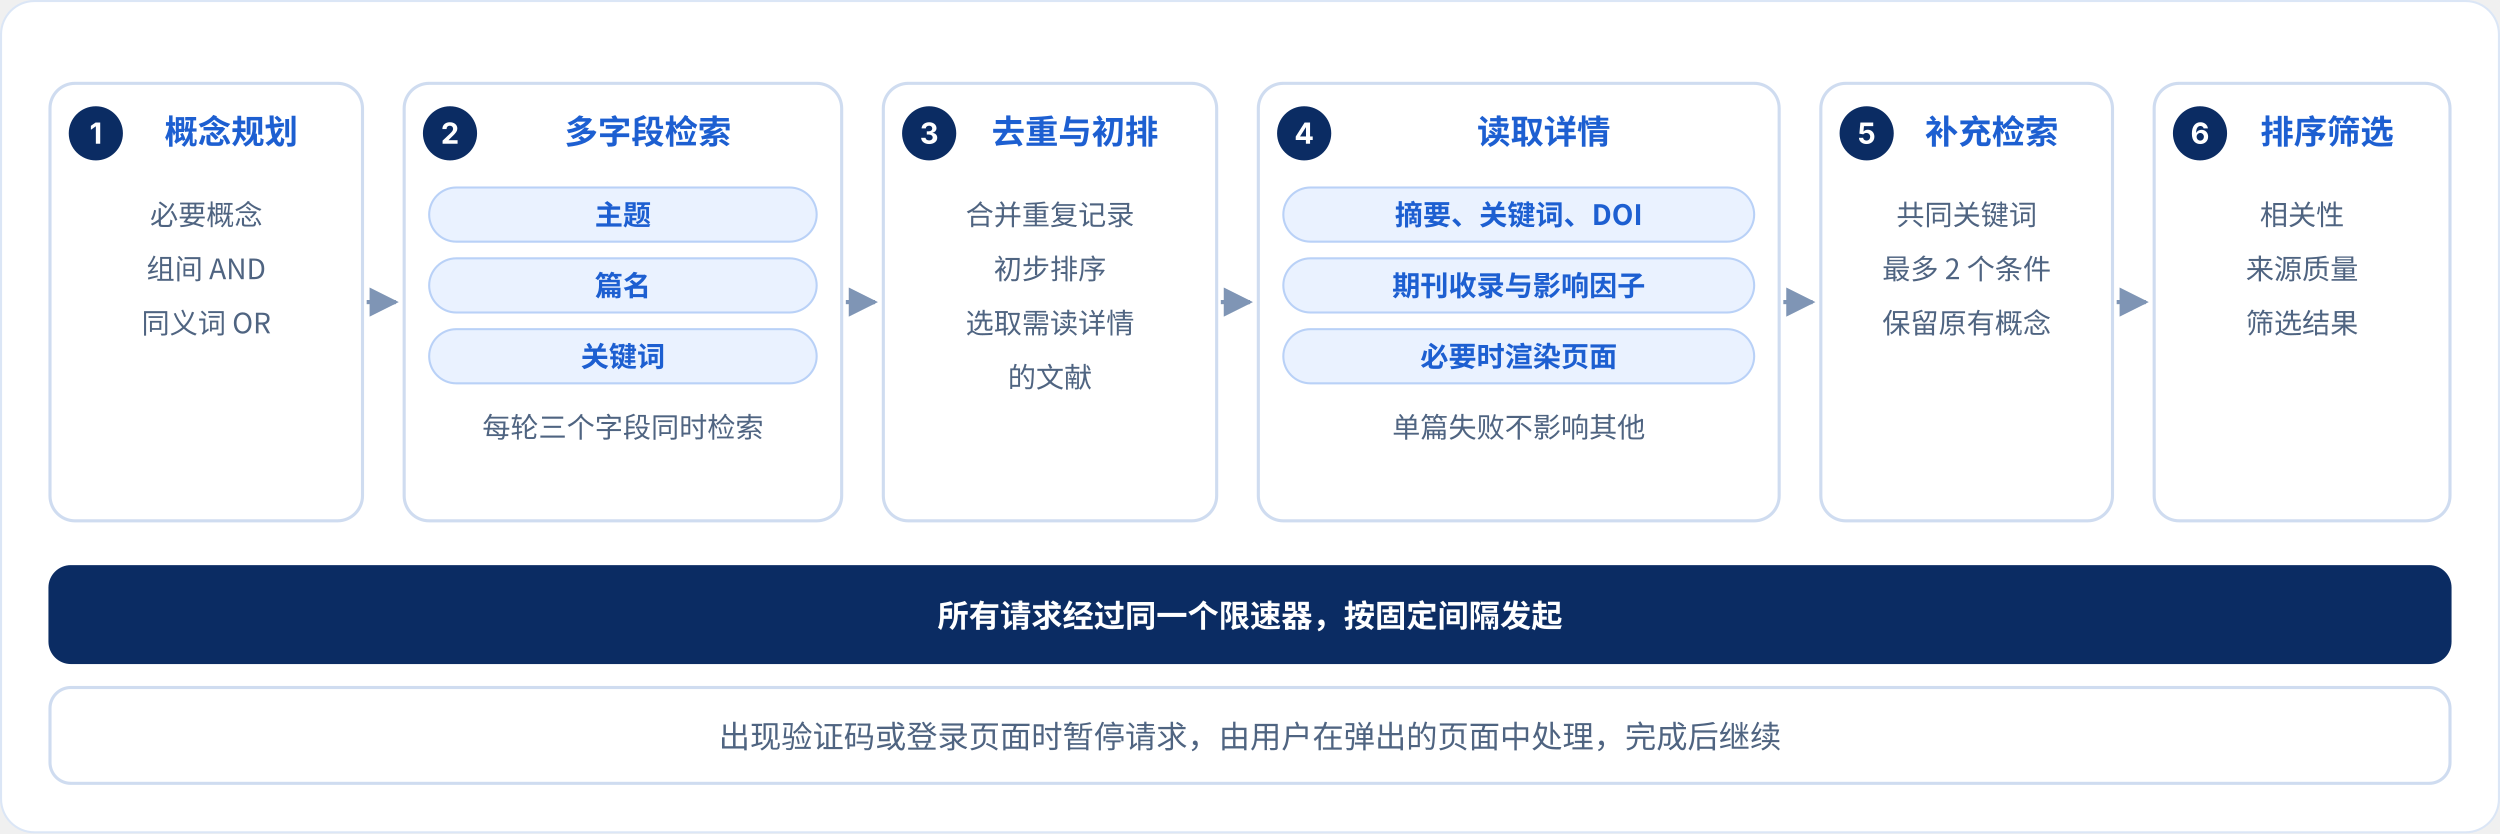
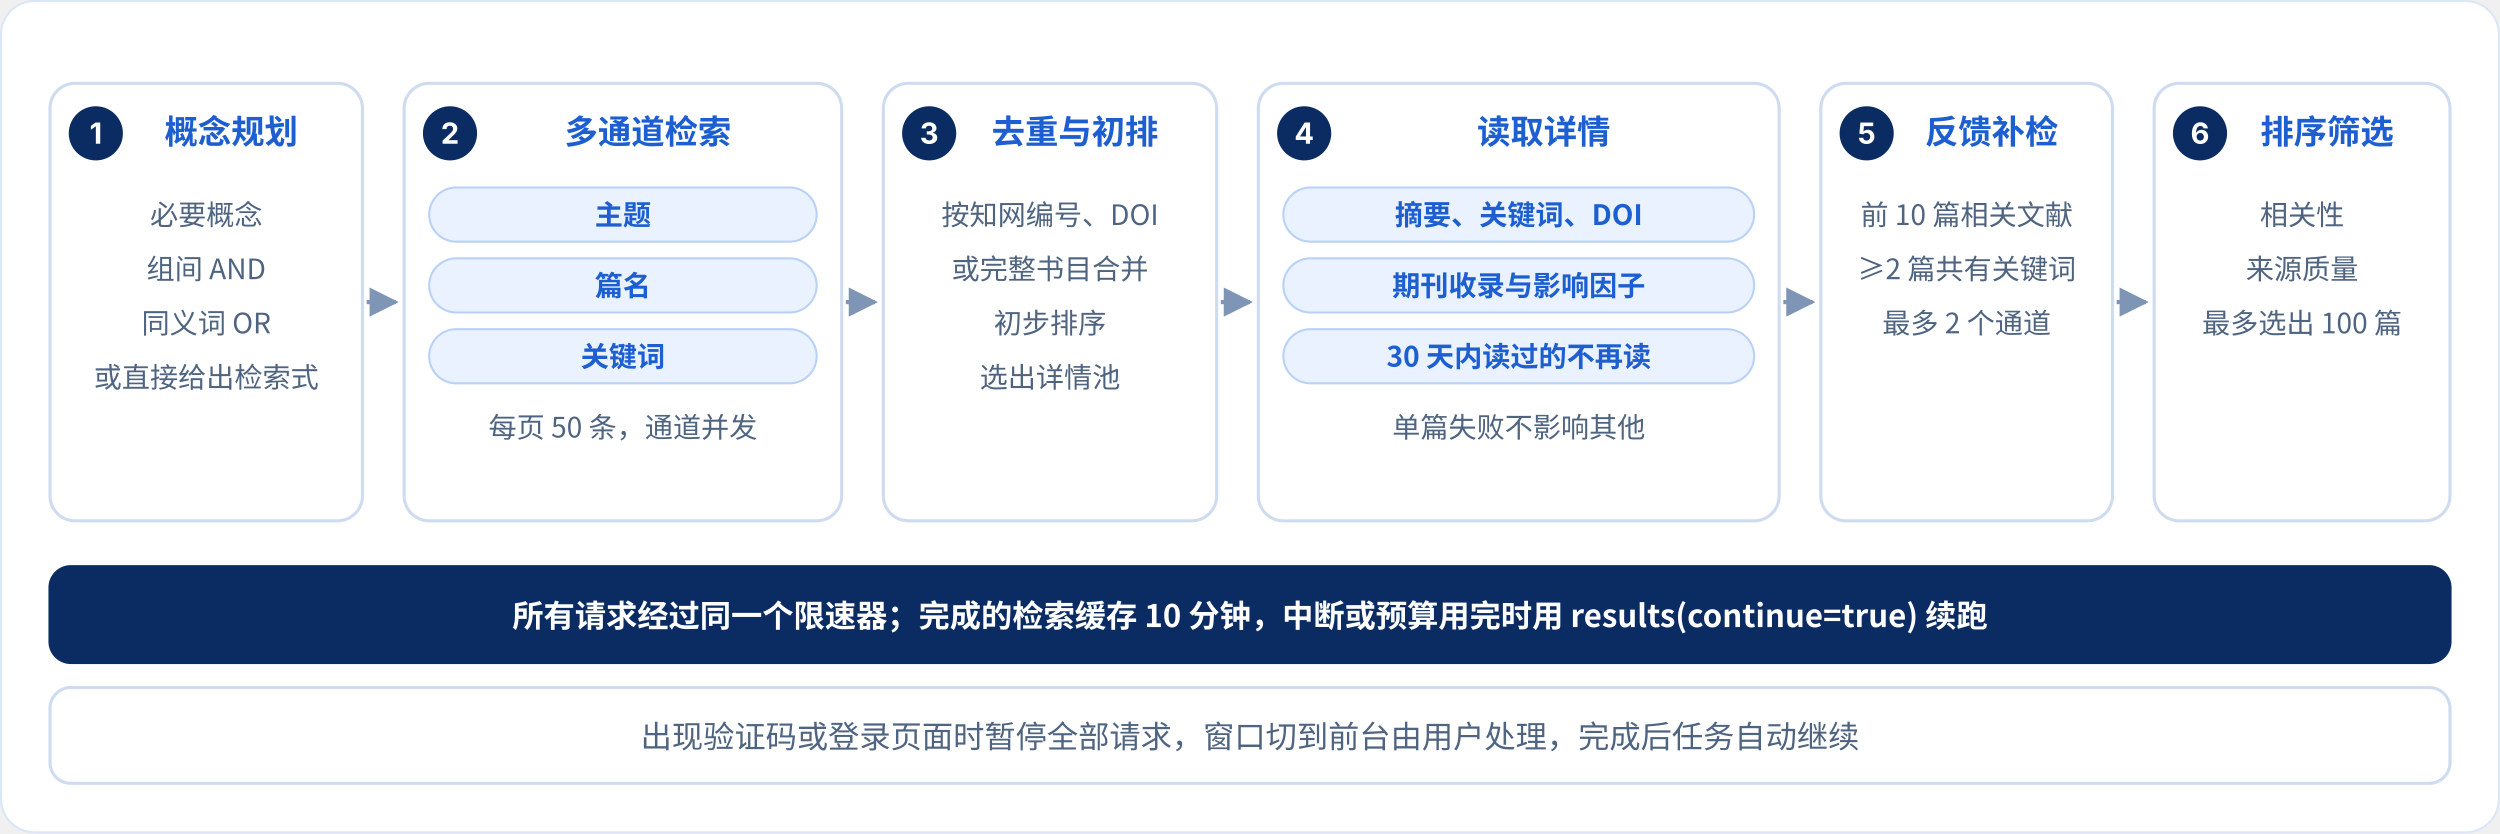
<svg xmlns="http://www.w3.org/2000/svg" width="1200" height="400" viewBox="0 0 1200 400" role="img" aria-label="检索流程">
  <defs>
    <marker id="a" viewBox="0 0 10 10" refX="9" refY="5" markerWidth="7" markerHeight="7" orient="auto">
      <path d="M0 0L10 5L0 10z" fill="#7f95b5" />
    </marker>
  </defs>
  <rect x="0.5" y="0.5" width="1199" height="399" rx="16" fill="#ffffff" stroke="#dbe6f6" />
  <rect x="24" y="40" width="150" height="210" rx="12" fill="#fff" stroke="#cfdcf0" stroke-width="1.5" />
  <circle cx="46" cy="64" r="13" fill="#0b2c63" />
  <text x="46" y="69" fill="#fff" font-family="Inter,Segoe UI,Helvetica,Arial,sans-serif" font-size="14" font-weight="700" text-anchor="middle">1</text>
  <text x="111.0" y="69" fill="#1d5fd1" font-family="PingFang SC,Microsoft YaHei,Noto Sans CJK SC,sans-serif" font-size="16" font-weight="700" text-anchor="middle">概念规划</text>
  <text x="99.0" y="108" fill="#4f6481" font-family="PingFang SC,Microsoft YaHei,Noto Sans CJK SC,sans-serif" font-size="13.5" font-weight="400" text-anchor="middle">必要概念</text>
  <text x="99.0" y="134" fill="#4f6481" font-family="PingFang SC,Microsoft YaHei,Noto Sans CJK SC,sans-serif" font-size="13.5" font-weight="400" text-anchor="middle">组间 AND</text>
  <text x="99.0" y="160" fill="#4f6481" font-family="PingFang SC,Microsoft YaHei,Noto Sans CJK SC,sans-serif" font-size="13.5" font-weight="400" text-anchor="middle">同义词 OR</text>
+   <text x="99.0" y="186" fill="#4f6481" font-family="PingFang SC,Microsoft YaHei,Noto Sans CJK SC,sans-serif" font-size="13.5" font-weight="400" text-anchor="middle">或直接给出检索式</text>
  <line x1="176" y1="145" x2="190" y2="145" stroke="#7f95b5" stroke-width="2" marker-end="url(#a)" />
  <rect x="194" y="40" width="210" height="210" rx="12" fill="#fff" stroke="#cfdcf0" stroke-width="1.5" />
  <circle cx="216" cy="64" r="13" fill="#0b2c63" />
  <text x="216" y="69" fill="#fff" font-family="Inter,Segoe UI,Helvetica,Arial,sans-serif" font-size="14" font-weight="700" text-anchor="middle">2</text>
-   <text x="311.0" y="69" fill="#1d5fd1" font-family="PingFang SC,Microsoft YaHei,Noto Sans CJK SC,sans-serif" font-size="16" font-weight="700" text-anchor="middle">多字段检索</text>
+   <text x="311.0" y="69" fill="#1d5fd1" font-family="PingFang SC,Microsoft YaHei,Noto Sans CJK SC,sans-serif" font-size="16" font-weight="700" text-anchor="middle">多通道检索</text>
  <rect x="206" y="90" width="186" height="26" rx="13" fill="#eaf2ff" stroke="#b9d1f7" />
  <text x="299.0" y="108" fill="#1d5fd1" font-family="PingFang SC,Microsoft YaHei,Noto Sans CJK SC,sans-serif" font-size="13.5" font-weight="600" text-anchor="middle">主题</text>
  <rect x="206" y="124" width="186" height="26" rx="13" fill="#eaf2ff" stroke="#b9d1f7" />
  <text x="299.0" y="142" fill="#1d5fd1" font-family="PingFang SC,Microsoft YaHei,Noto Sans CJK SC,sans-serif" font-size="13.5" font-weight="600" text-anchor="middle">篇名</text>
  <rect x="206" y="158" width="186" height="26" rx="13" fill="#eaf2ff" stroke="#b9d1f7" />
  <text x="299.0" y="176" fill="#1d5fd1" font-family="PingFang SC,Microsoft YaHei,Noto Sans CJK SC,sans-serif" font-size="13.5" font-weight="600" text-anchor="middle">关键词</text>
-   <text x="299.0" y="210" fill="#4f6481" font-family="PingFang SC,Microsoft YaHei,Noto Sans CJK SC,sans-serif" font-size="13.5" font-weight="400" text-anchor="middle">每轮三个字段同时检索</text>
+   <text x="299.0" y="210" fill="#4f6481" font-family="PingFang SC,Microsoft YaHei,Noto Sans CJK SC,sans-serif" font-size="13.5" font-weight="400" text-anchor="middle">每页 50 条，通道并发</text>
  <line x1="406" y1="145" x2="420" y2="145" stroke="#7f95b5" stroke-width="2" marker-end="url(#a)" />
  <rect x="424" y="40" width="160" height="210" rx="12" fill="#fff" stroke="#cfdcf0" stroke-width="1.5" />
  <circle cx="446" cy="64" r="13" fill="#0b2c63" />
  <text x="446" y="69" fill="#fff" font-family="Inter,Segoe UI,Helvetica,Arial,sans-serif" font-size="14" font-weight="700" text-anchor="middle">3</text>
  <text x="516.0" y="69" fill="#1d5fd1" font-family="PingFang SC,Microsoft YaHei,Noto Sans CJK SC,sans-serif" font-size="16" font-weight="700" text-anchor="middle">去重与初排</text>
-   <text x="504.0" y="108" fill="#4f6481" font-family="PingFang SC,Microsoft YaHei,Noto Sans CJK SC,sans-serif" font-size="13.5" font-weight="400" text-anchor="middle">合并重复记录</text>
-   <text x="504.0" y="134" fill="#4f6481" font-family="PingFang SC,Microsoft YaHei,Noto Sans CJK SC,sans-serif" font-size="13.5" font-weight="400" text-anchor="middle">初步排序</text>
-   <text x="504.0" y="160" fill="#4f6481" font-family="PingFang SC,Microsoft YaHei,Noto Sans CJK SC,sans-serif" font-size="13.5" font-weight="400" text-anchor="middle">选取需读详情</text>
-   <text x="504.0" y="186" fill="#4f6481" font-family="PingFang SC,Microsoft YaHei,Noto Sans CJK SC,sans-serif" font-size="13.5" font-weight="400" text-anchor="middle">的文献</text>
+   <text x="504.0" y="108" fill="#4f6481" font-family="PingFang SC,Microsoft YaHei,Noto Sans CJK SC,sans-serif" font-size="13.5" font-weight="400" text-anchor="middle">按知网编号、DOI</text>
+   <text x="504.0" y="134" fill="#4f6481" font-family="PingFang SC,Microsoft YaHei,Noto Sans CJK SC,sans-serif" font-size="13.5" font-weight="400" text-anchor="middle">或完整书目合并</text>
+   <text x="504.0" y="160" fill="#4f6481" font-family="PingFang SC,Microsoft YaHei,Noto Sans CJK SC,sans-serif" font-size="13.5" font-weight="400" text-anchor="middle">初步排序</text>
+   <text x="504.0" y="186" fill="#4f6481" font-family="PingFang SC,Microsoft YaHei,Noto Sans CJK SC,sans-serif" font-size="13.5" font-weight="400" text-anchor="middle">选出详情池</text>
  <line x1="586" y1="145" x2="600" y2="145" stroke="#7f95b5" stroke-width="2" marker-end="url(#a)" />
  <rect x="604" y="40" width="250" height="210" rx="12" fill="#fff" stroke="#cfdcf0" stroke-width="1.5" />
  <circle cx="626" cy="64" r="13" fill="#0b2c63" />
  <text x="626" y="69" fill="#fff" font-family="Inter,Segoe UI,Helvetica,Arial,sans-serif" font-size="14" font-weight="700" text-anchor="middle">4</text>
  <text x="741.0" y="69" fill="#1d5fd1" font-family="PingFang SC,Microsoft YaHei,Noto Sans CJK SC,sans-serif" font-size="16" font-weight="700" text-anchor="middle">读取详情</text>
  <rect x="616" y="90" width="226" height="26" rx="13" fill="#eaf2ff" stroke="#b9d1f7" />
  <text x="729.0" y="108" fill="#1d5fd1" font-family="PingFang SC,Microsoft YaHei,Noto Sans CJK SC,sans-serif" font-size="13.5" font-weight="600" text-anchor="middle">摘要、关键词、DOI</text>
  <rect x="616" y="124" width="226" height="26" rx="13" fill="#eaf2ff" stroke="#b9d1f7" />
  <text x="729.0" y="142" fill="#1d5fd1" font-family="PingFang SC,Microsoft YaHei,Noto Sans CJK SC,sans-serif" font-size="13.5" font-weight="600" text-anchor="middle">期刊收录与影响因子</text>
  <rect x="616" y="158" width="226" height="26" rx="13" fill="#eaf2ff" stroke="#b9d1f7" />
-   <text x="729.0" y="176" fill="#1d5fd1" font-family="PingFang SC,Microsoft YaHei,Noto Sans CJK SC,sans-serif" font-size="13.5" font-weight="600" text-anchor="middle">必要时渲染页面</text>
+   <text x="729.0" y="176" fill="#1d5fd1" font-family="PingFang SC,Microsoft YaHei,Noto Sans CJK SC,sans-serif" font-size="13.5" font-weight="600" text-anchor="middle">30 天内读过的不再读</text>
  <text x="729.0" y="210" fill="#4f6481" font-family="PingFang SC,Microsoft YaHei,Noto Sans CJK SC,sans-serif" font-size="13.5" font-weight="400" text-anchor="middle">单篇失败不影响其他</text>
  <line x1="856" y1="145" x2="870" y2="145" stroke="#7f95b5" stroke-width="2" marker-end="url(#a)" />
  <rect x="874" y="40" width="140" height="210" rx="12" fill="#fff" stroke="#cfdcf0" stroke-width="1.5" />
  <circle cx="896" cy="64" r="13" fill="#0b2c63" />
  <text x="896" y="69" fill="#fff" font-family="Inter,Segoe UI,Helvetica,Arial,sans-serif" font-size="14" font-weight="700" text-anchor="middle">5</text>
-   <text x="956.0" y="69" fill="#1d5fd1" font-family="PingFang SC,Microsoft YaHei,Noto Sans CJK SC,sans-serif" font-size="16" font-weight="700" text-anchor="middle">补充检索</text>
-   <text x="944.0" y="108" fill="#4f6481" font-family="PingFang SC,Microsoft YaHei,Noto Sans CJK SC,sans-serif" font-size="13.5" font-weight="400" text-anchor="middle">共同关键词</text>
-   <text x="944.0" y="134" fill="#4f6481" font-family="PingFang SC,Microsoft YaHei,Noto Sans CJK SC,sans-serif" font-size="13.5" font-weight="400" text-anchor="middle">最多 2 个条件</text>
-   <text x="944.0" y="160" fill="#4f6481" font-family="PingFang SC,Microsoft YaHei,Noto Sans CJK SC,sans-serif" font-size="13.5" font-weight="400" text-anchor="middle">保留原有概念</text>
+   <text x="956.0" y="69" fill="#1d5fd1" font-family="PingFang SC,Microsoft YaHei,Noto Sans CJK SC,sans-serif" font-size="16" font-weight="700" text-anchor="middle">反馈补检</text>
+   <text x="944.0" y="108" fill="#4f6481" font-family="PingFang SC,Microsoft YaHei,Noto Sans CJK SC,sans-serif" font-size="13.5" font-weight="400" text-anchor="middle">前 10 篇相关文献</text>
+   <text x="944.0" y="134" fill="#4f6481" font-family="PingFang SC,Microsoft YaHei,Noto Sans CJK SC,sans-serif" font-size="13.5" font-weight="400" text-anchor="middle">≥2 篇共有关键词</text>
+   <text x="944.0" y="160" fill="#4f6481" font-family="PingFang SC,Microsoft YaHei,Noto Sans CJK SC,sans-serif" font-size="13.5" font-weight="400" text-anchor="middle">最多 2 个通道</text>
  <line x1="1016" y1="145" x2="1030" y2="145" stroke="#7f95b5" stroke-width="2" marker-end="url(#a)" />
  <rect x="1034" y="40" width="142" height="210" rx="12" fill="#fff" stroke="#cfdcf0" stroke-width="1.5" />
  <circle cx="1056" cy="64" r="13" fill="#0b2c63" />
  <text x="1056" y="69" fill="#fff" font-family="Inter,Segoe UI,Helvetica,Arial,sans-serif" font-size="14" font-weight="700" text-anchor="middle">6</text>
  <text x="1117.0" y="69" fill="#1d5fd1" font-family="PingFang SC,Microsoft YaHei,Noto Sans CJK SC,sans-serif" font-size="16" font-weight="700" text-anchor="middle">排序筛选</text>
  <text x="1105.0" y="108" fill="#4f6481" font-family="PingFang SC,Microsoft YaHei,Noto Sans CJK SC,sans-serif" font-size="13.5" font-weight="400" text-anchor="middle">相关性</text>
  <text x="1105.0" y="134" fill="#4f6481" font-family="PingFang SC,Microsoft YaHei,Noto Sans CJK SC,sans-serif" font-size="13.5" font-weight="400" text-anchor="middle">来源质量</text>
-   <text x="1105.0" y="160" fill="#4f6481" font-family="PingFang SC,Microsoft YaHei,Noto Sans CJK SC,sans-serif" font-size="13.5" font-weight="400" text-anchor="middle">筛选结果</text>
+   <text x="1105.0" y="160" fill="#4f6481" font-family="PingFang SC,Microsoft YaHei,Noto Sans CJK SC,sans-serif" font-size="13.5" font-weight="400" text-anchor="middle">最多选出 100 篇</text>
  <rect x="24" y="272" width="1152" height="46" rx="10" fill="#0b2c63" stroke="#0b2c63" stroke-width="1.5" />
-   <text x="600" y="301" fill="#fff" font-family="PingFang SC,Microsoft YaHei,Noto Sans CJK SC,sans-serif" font-size="15" font-weight="600" text-anchor="middle">所有请求经过同一个限速器，按固定间隔发起</text>
+   <text x="600" y="301" fill="#fff" font-family="PingFang SC,Microsoft YaHei,Noto Sans CJK SC,sans-serif" font-size="15" font-weight="600" text-anchor="middle">所有请求经过同一个限速器；完成的检索缓存 10 分钟，中断或预算用完时用 results(continue=true) 续跑</text>
  <rect x="24" y="330" width="1152" height="46" rx="10" fill="#fff" stroke="#cfdcf0" stroke-width="1.5" />
-   <text x="600" y="359" fill="#4f6481" font-family="PingFang SC,Microsoft YaHei,Noto Sans CJK SC,sans-serif" font-size="15" font-weight="400" text-anchor="middle">出现验证码或登录页面时暂停请求，由用户在弹出的页面中处理，完成后继续</text>
+   <text x="600" y="359" fill="#4f6481" font-family="PingFang SC,Microsoft YaHei,Noto Sans CJK SC,sans-serif" font-size="15" font-weight="400" text-anchor="middle">出现验证码或登录页面时暂停全部请求，窗口切到前台由用户处理，完成后任务自动继续</text>
</svg>
